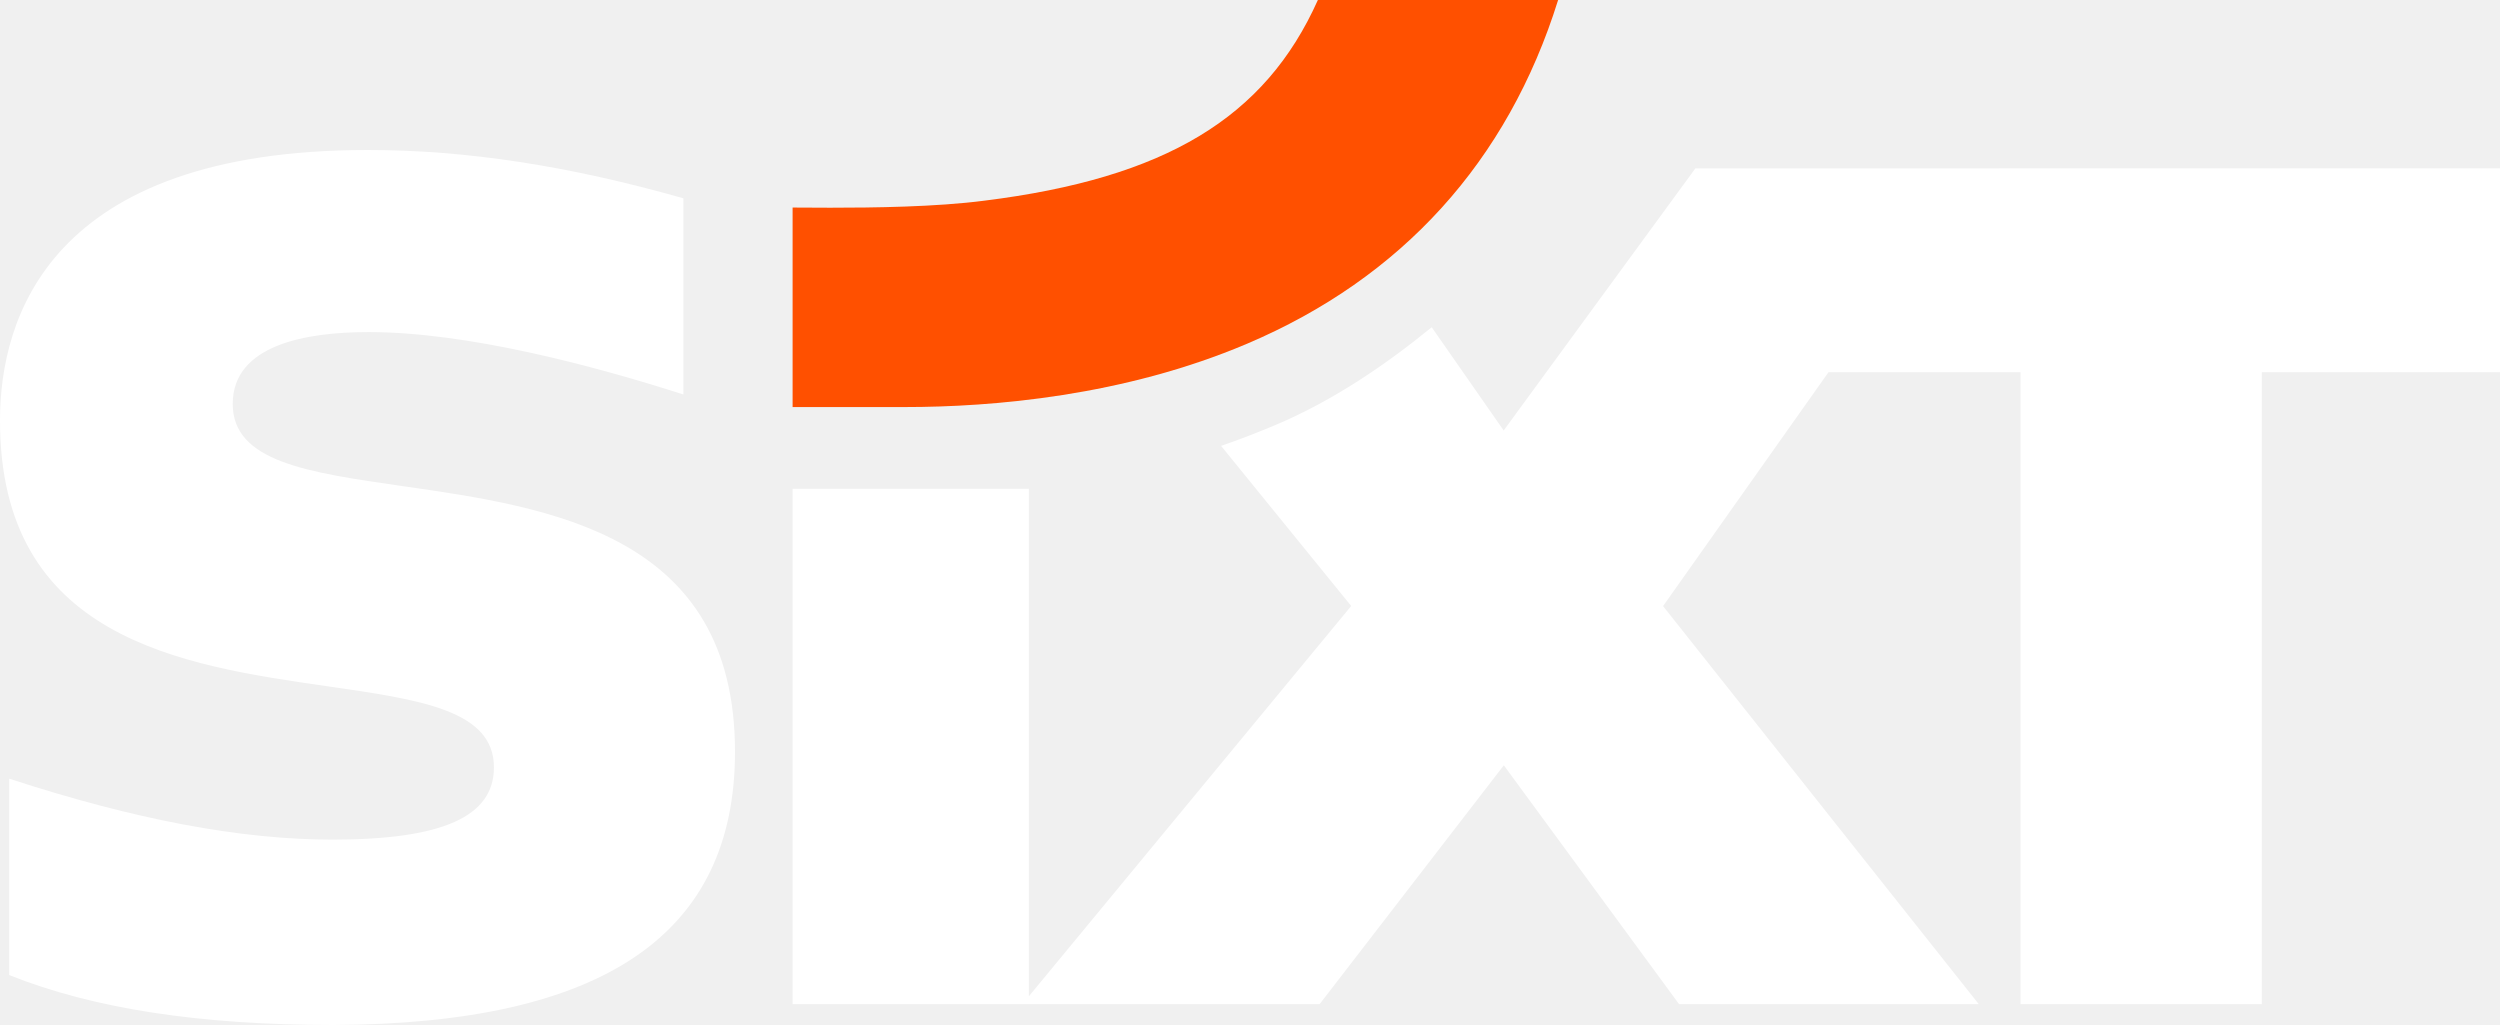
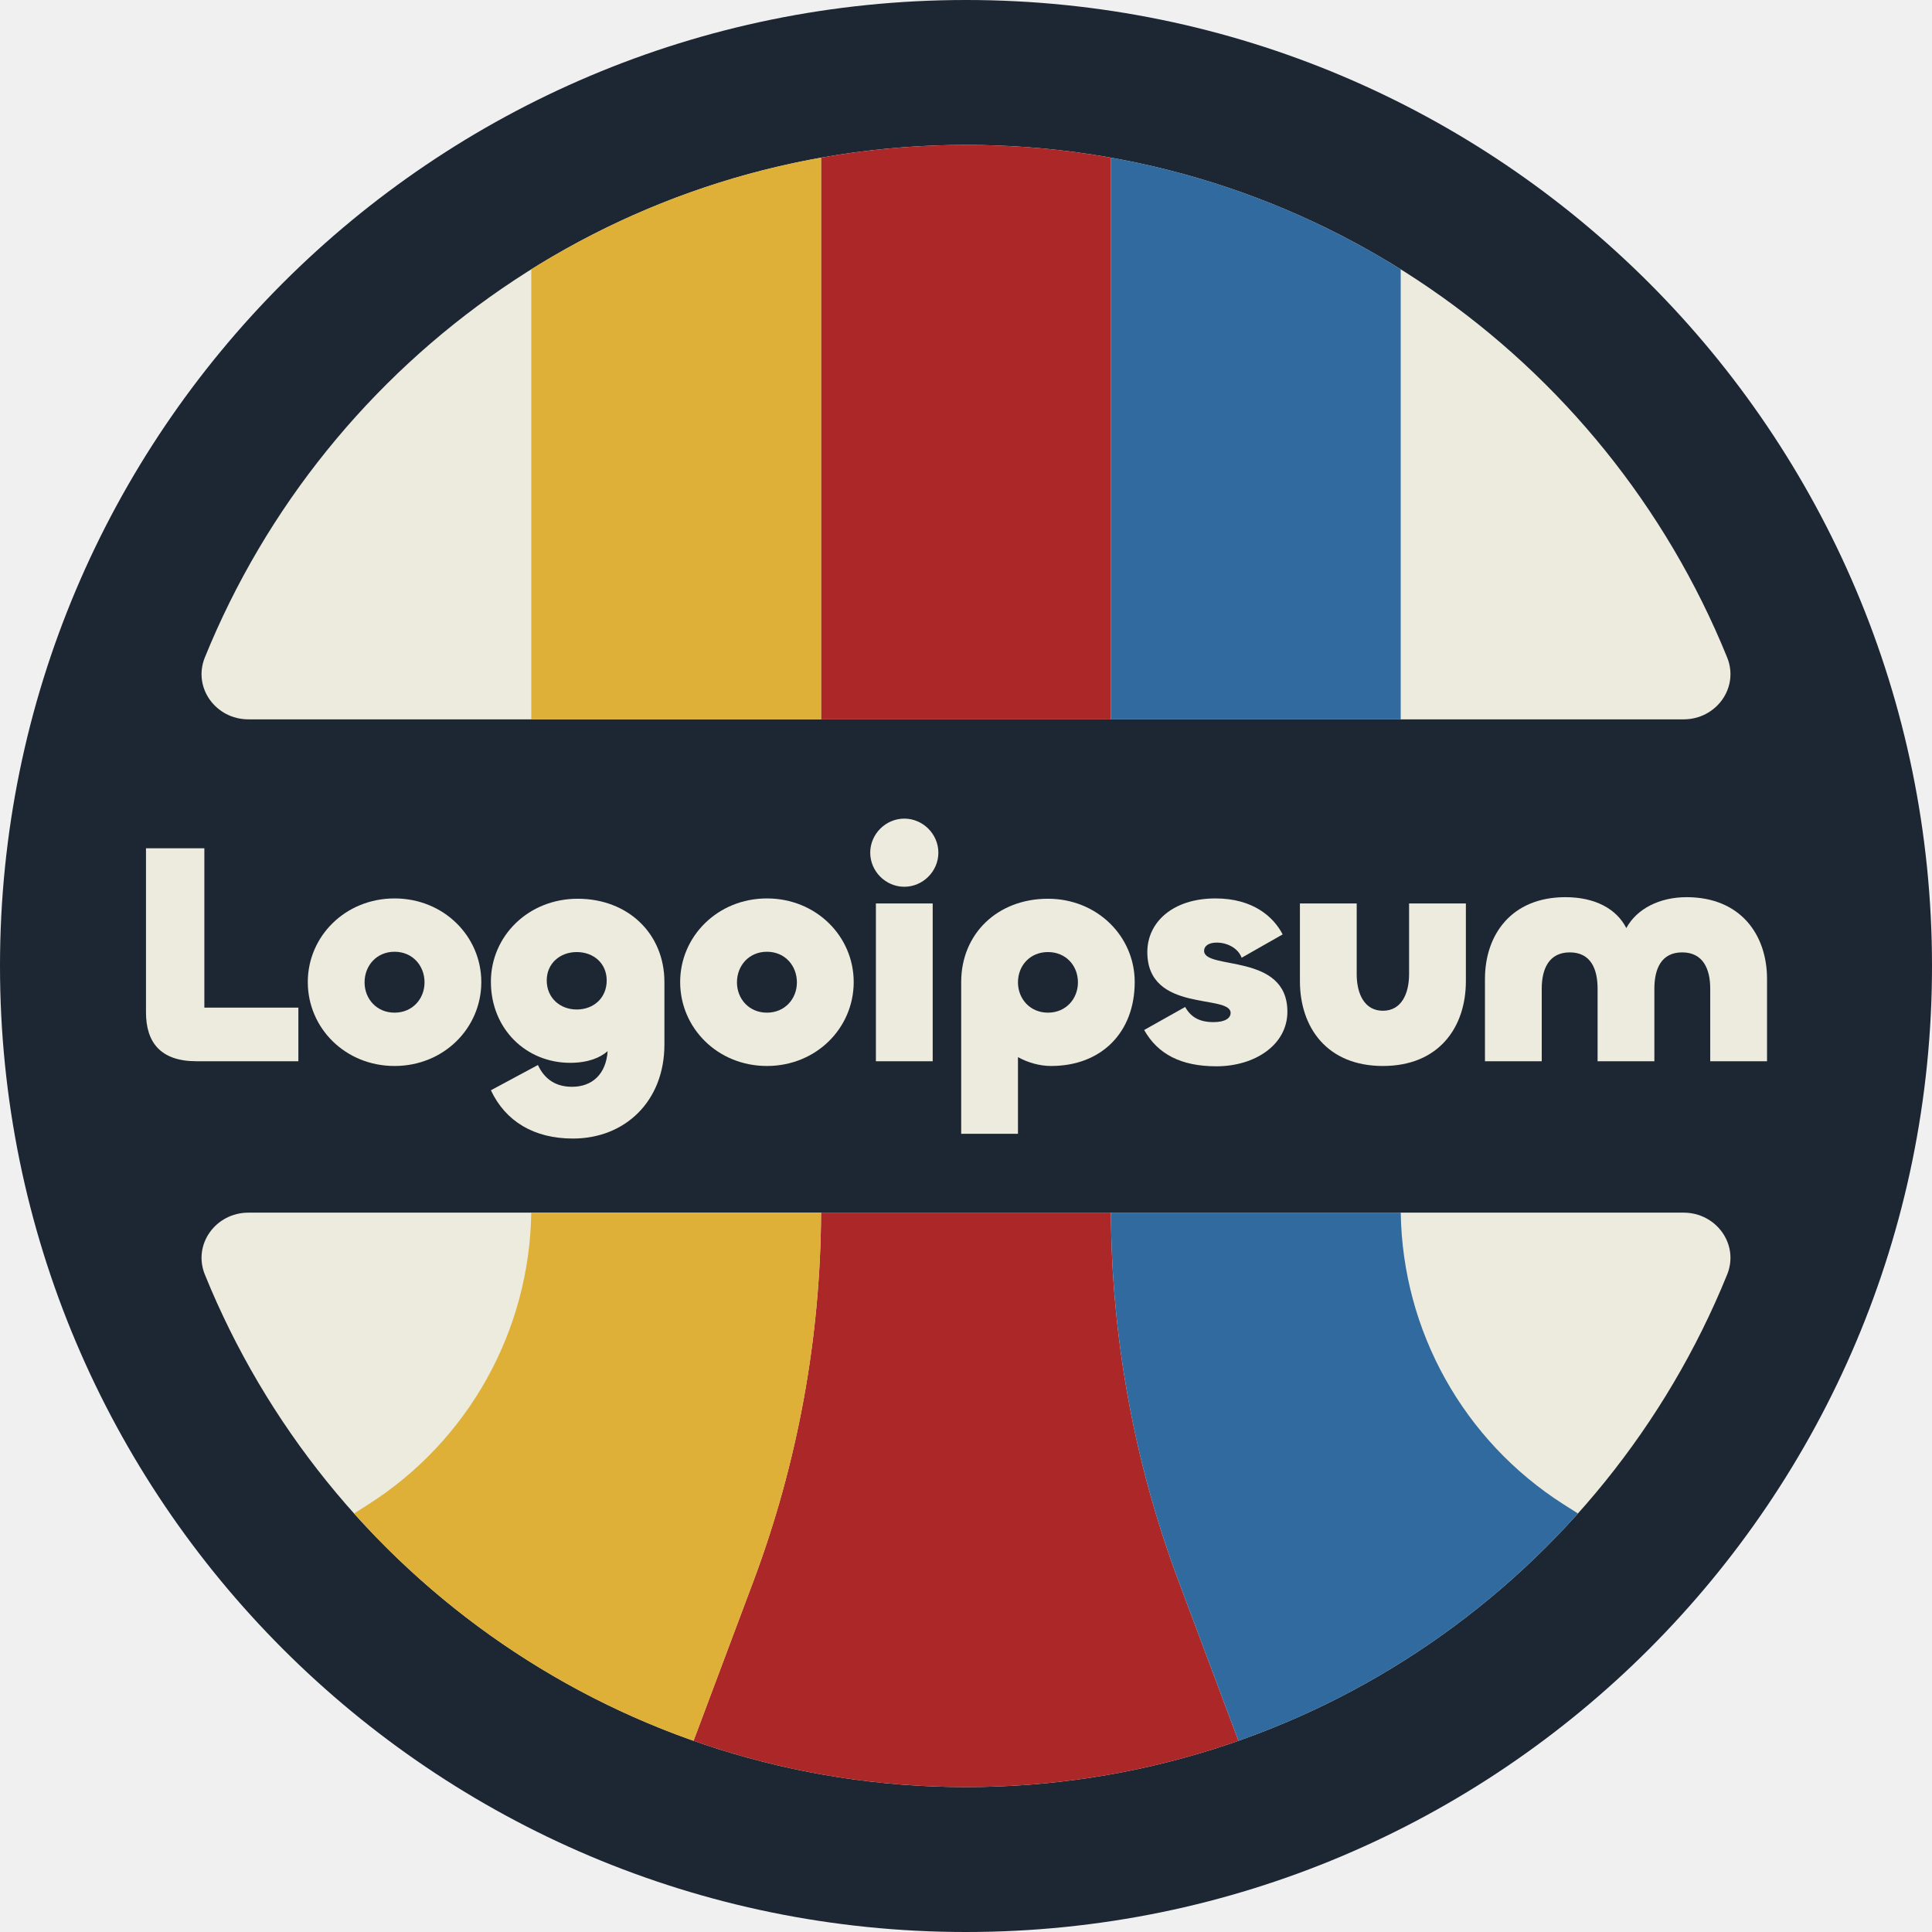
- <svg xmlns="http://www.w3.org/2000/svg" version="1.1" id="Ebene_1" x="0px" y="0px" viewBox="0 0 1000 410" style="enable-background:new 0 0 1000 410;" xml:space="preserve">
-   <style type="text/css">
- 	.st0{fill:#FF5000;}
- 	.st1{fill:#FFFFFF;}
- </style>
-   <path id="Swoosh" class="st0" d="M528.249,0h-1.097c-21.103,47.194-61.016,71.219-133.378,80.264  c-19.445,2.533-44.492,2.822-61.641,2.822c-5.172,0-10.241-0.028-15.092-0.067  v79.805h44.771c35.306,0,87.739-4.396,137.033-25.34  C560.641,111.227,603.083,64.611,623.248,0H528.249z" />
-   <path id="Sixt" class="st1" d="M540.476,242.396l-52.045-64.047  c7.207-2.462,14.986-5.486,21.724-8.333c23.234-9.811,44.178-24.155,62.53-39.119  l28.787,41.296l76.683-104.845l321.846-0.004v81.527h-95.271v252.786h-96.527V148.871  H732.186h-0.78l-0.448,0.635l-65.733,92.935l126.284,159.215H671.621L601.528,306.118  l-73.681,95.539H317.041v-206.148h94.498v203.009L540.476,242.396z M147.133,60  c-127.808,0-147.041,67.631-147.133,107.946  c-0.194,87.658,72.654,98.157,131.191,106.595  c37.087,5.345,66.382,9.567,66.382,32.406c0,19.688-20.489,28.875-64.481,28.907  c-36.773,0-79.121-7.976-129.402-24.38v78.553C37.328,403.463,79.806,410,133.495,410  c108.003-0.487,160.507-36.237,160.507-109.29c0-87.171-73.808-97.768-133.113-106.285  c-37.878-5.44-67.797-9.737-67.797-32.836c0-23.77,29.545-28.758,54.331-28.758  c39.539,0,89.919,13.416,125.924,24.955V79.321  C227.64,66.322,186.348,60,147.133,60" />
+ <svg xmlns="http://www.w3.org/2000/svg" width="80" height="80" viewBox="0 0 80 80" fill="none">
+   <path d="M80 40C80 62.091 62.091 80 40 80C17.909 80 0 62.091 0 40C0 17.909 17.909 0 40 0C62.091 0 80 17.909 80 40Z" fill="#1D2633" />
+   <path d="M69.714 50.213C71.064 50.213 72.025 51.526 71.517 52.778C66.467 65.223 54.258 74 40 74C25.742 74 13.533 65.223 8.483 52.778C7.975 51.526 8.935 50.213 10.286 50.213H69.714Z" fill="#EDEBDE" />
+   <path d="M71.517 27.222C72.025 28.474 71.064 29.787 69.714 29.787H10.286C8.935 29.787 7.975 28.474 8.483 27.222C13.533 14.777 25.742 6 40 6C54.258 6 66.466 14.777 71.517 27.222Z" fill="#EDEBDE" />
+   <path d="M69.837 37.15C72.084 37.15 73.169 38.718 73.169 40.534V43.944H70.817V40.939C70.817 40.116 70.516 39.436 69.654 39.436C68.792 39.436 68.504 40.116 68.504 40.939V43.944H66.153V40.939C66.153 40.116 65.865 39.436 65.003 39.436C64.141 39.436 63.84 40.116 63.84 40.939V43.944H61.489V40.534C61.489 38.718 62.573 37.15 64.82 37.15C66.048 37.15 66.937 37.633 67.342 38.43C67.773 37.633 68.713 37.15 69.837 37.15Z" fill="#EDEBDE" />
+   <path d="M57.263 41.853C58.02 41.853 58.347 41.161 58.347 40.338V37.411H60.699V40.625C60.699 42.546 59.575 44.14 57.263 44.14C54.95 44.14 53.827 42.546 53.827 40.625V37.411H56.178V40.338C56.178 41.161 56.505 41.853 57.263 41.853Z" fill="#EDEBDE" />
+   <path d="M50.369 44.153C48.892 44.153 47.939 43.643 47.377 42.65L49.075 41.697C49.31 42.115 49.663 42.324 50.251 42.324C50.734 42.324 50.957 42.154 50.957 41.945C50.957 41.148 47.508 41.958 47.508 39.423C47.508 38.195 48.553 37.202 50.33 37.202C51.884 37.202 52.733 37.96 53.112 38.692L51.414 39.658C51.27 39.266 50.826 39.031 50.382 39.031C50.042 39.031 49.859 39.175 49.859 39.371C49.859 40.181 53.308 39.436 53.308 41.892C53.308 43.264 51.963 44.153 50.369 44.153Z" fill="#EDEBDE" />
+   <path d="M42.152 46.949H39.801V40.664C39.801 38.666 41.303 37.215 43.394 37.215C45.432 37.215 46.986 38.77 46.986 40.664C46.986 42.755 45.602 44.14 43.524 44.14C43.041 44.14 42.557 43.996 42.152 43.774V46.949ZM43.394 41.932C44.138 41.932 44.635 41.357 44.635 40.678C44.635 39.985 44.138 39.423 43.394 39.423C42.649 39.423 42.152 39.985 42.152 40.678C42.152 41.357 42.649 41.932 43.394 41.932Z" fill="#EDEBDE" />
+   <path d="M37.445 36.719C36.674 36.719 36.034 36.079 36.034 35.308C36.034 34.537 36.674 33.897 37.445 33.897C38.216 33.897 38.856 34.537 38.856 35.308C38.856 36.079 38.216 36.719 37.445 36.719ZM36.269 37.411H38.621V43.944H36.269V37.411Z" fill="#EDEBDE" />
+   <path d="M31.757 44.14C29.719 44.14 28.164 42.572 28.164 40.664C28.164 38.77 29.719 37.202 31.757 37.202C33.795 37.202 35.35 38.77 35.35 40.664C35.35 42.572 33.795 44.14 31.757 44.14ZM31.757 41.932C32.502 41.932 32.998 41.357 32.998 40.678C32.998 39.985 32.502 39.41 31.757 39.41C31.012 39.41 30.516 39.985 30.516 40.678C30.516 41.357 31.012 41.932 31.757 41.932Z" fill="#EDEBDE" />
+   <path d="M23.724 47.145C22.104 47.145 20.928 46.426 20.327 45.146L22.273 44.1C22.483 44.545 22.875 45.002 23.684 45.002C24.534 45.002 25.096 44.466 25.161 43.526C24.847 43.8 24.351 44.009 23.606 44.009C21.79 44.009 20.327 42.611 20.327 40.651C20.327 38.757 21.881 37.215 23.92 37.215C26.01 37.215 27.512 38.666 27.512 40.664V43.251C27.512 45.603 25.879 47.145 23.724 47.145ZM23.881 41.801C24.586 41.801 25.122 41.318 25.122 40.599C25.122 39.894 24.586 39.423 23.881 39.423C23.188 39.423 22.639 39.894 22.639 40.599C22.639 41.318 23.188 41.801 23.881 41.801Z" fill="#EDEBDE" />
+   <path d="M16.337 44.14C14.299 44.14 12.745 42.572 12.745 40.664C12.745 38.77 14.299 37.202 16.337 37.202C18.375 37.202 19.93 38.77 19.93 40.664C19.93 42.572 18.375 44.14 16.337 44.14ZM16.337 41.932C17.082 41.932 17.579 41.357 17.579 40.678C17.579 39.985 17.082 39.41 16.337 39.41C15.593 39.41 15.096 39.985 15.096 40.678C15.096 41.357 15.593 41.932 16.337 41.932Z" fill="#EDEBDE" />
+   <path d="M8.462 35.125V41.723H12.355V43.944H8.136C6.646 43.944 6.045 43.16 6.045 41.919V35.125H8.462Z" fill="#EDEBDE" />
+   <path d="M34 6.528C35.948 6.181 37.953 6 40 6C42.047 6 44.052 6.181 46 6.528V29.787H34V6.528Z" fill="#AC2828" />
+   <path d="M46 50.213H33.999C33.974 55.431 33.023 60.604 31.191 65.491L28.718 72.084C32.249 73.325 36.045 74 40 74C43.954 74 47.751 73.325 51.281 72.084L48.809 65.491C46.976 60.604 46.026 55.431 46 50.213Z" fill="#AC2828" />
+   <path d="M46 6.528C50.341 7.301 54.397 8.897 58 11.15V29.787H46V6.528Z" fill="#306A9F" />
+   <path d="M51.281 72.084C56.739 70.165 61.559 66.893 65.339 62.67L64.749 62.295C60.606 59.658 58.073 55.115 58.002 50.213H46.001C46.026 55.431 46.976 60.604 48.809 65.491L51.281 72.084Z" fill="#306A9F" />
+   <path d="M22 11.15C25.603 8.897 29.659 7.301 34 6.528V29.787H22V11.15Z" fill="#DEB038" />
+   <path d="M21.998 50.213H33.999C33.974 55.409 33.032 60.56 31.214 65.428L28.718 72.084C23.261 70.165 18.441 66.893 14.661 62.67L15.251 62.295C19.394 59.658 21.927 55.115 21.998 50.213Z" fill="#DEB038" />
</svg>
